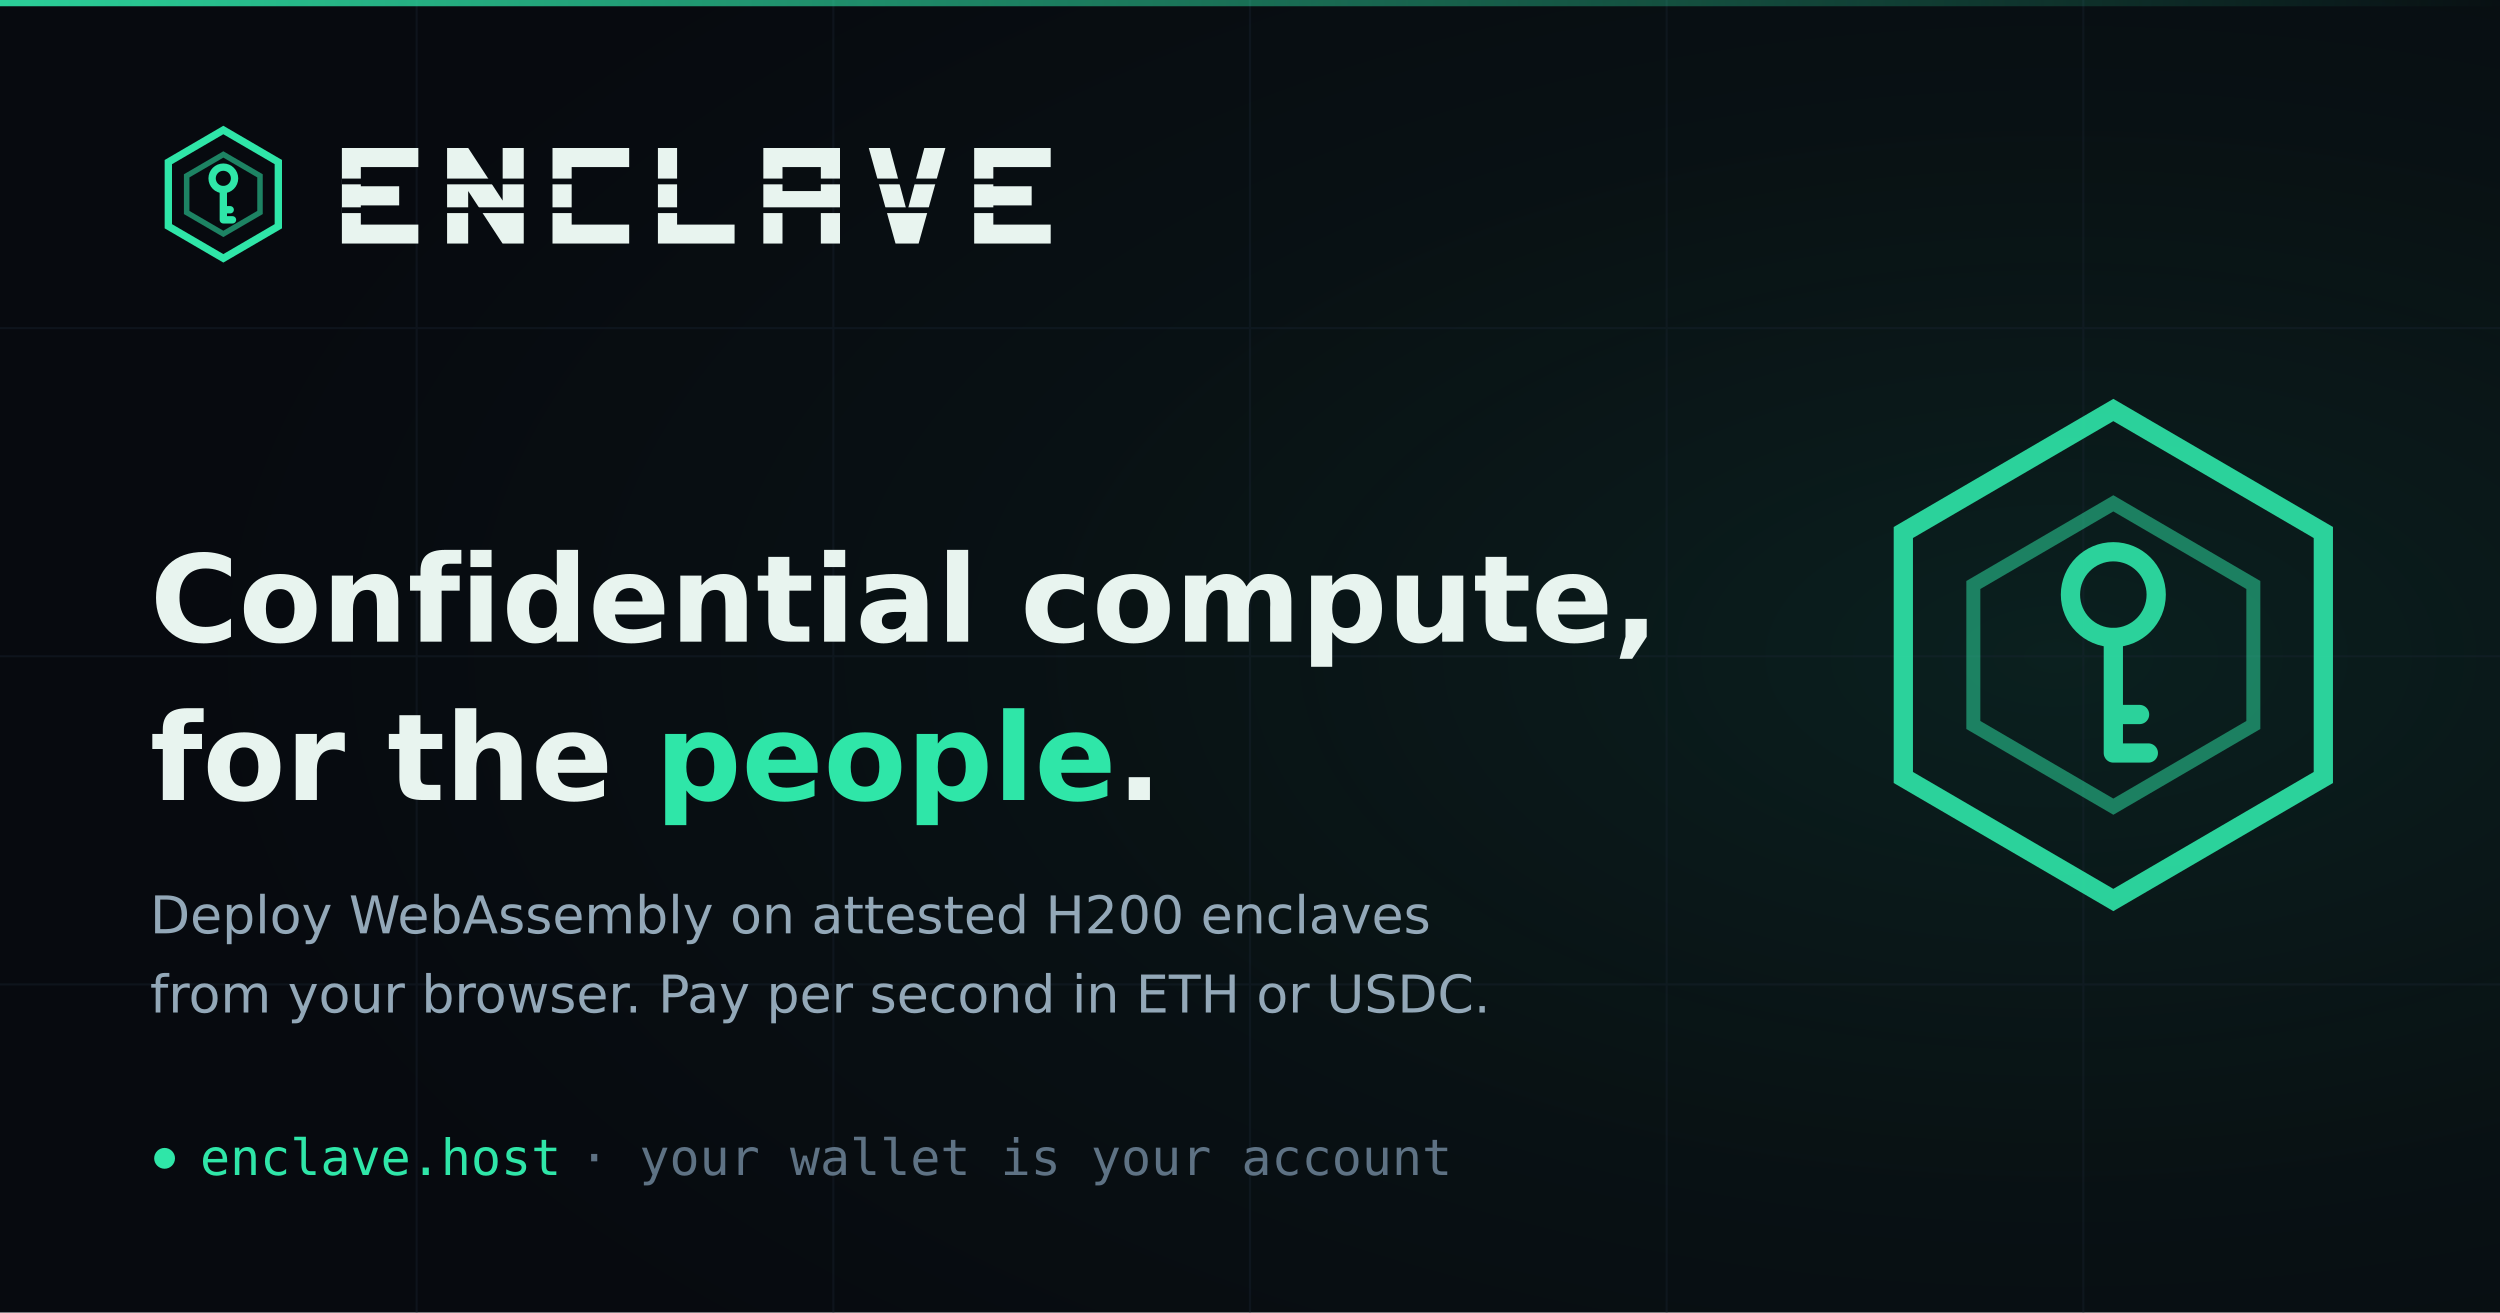
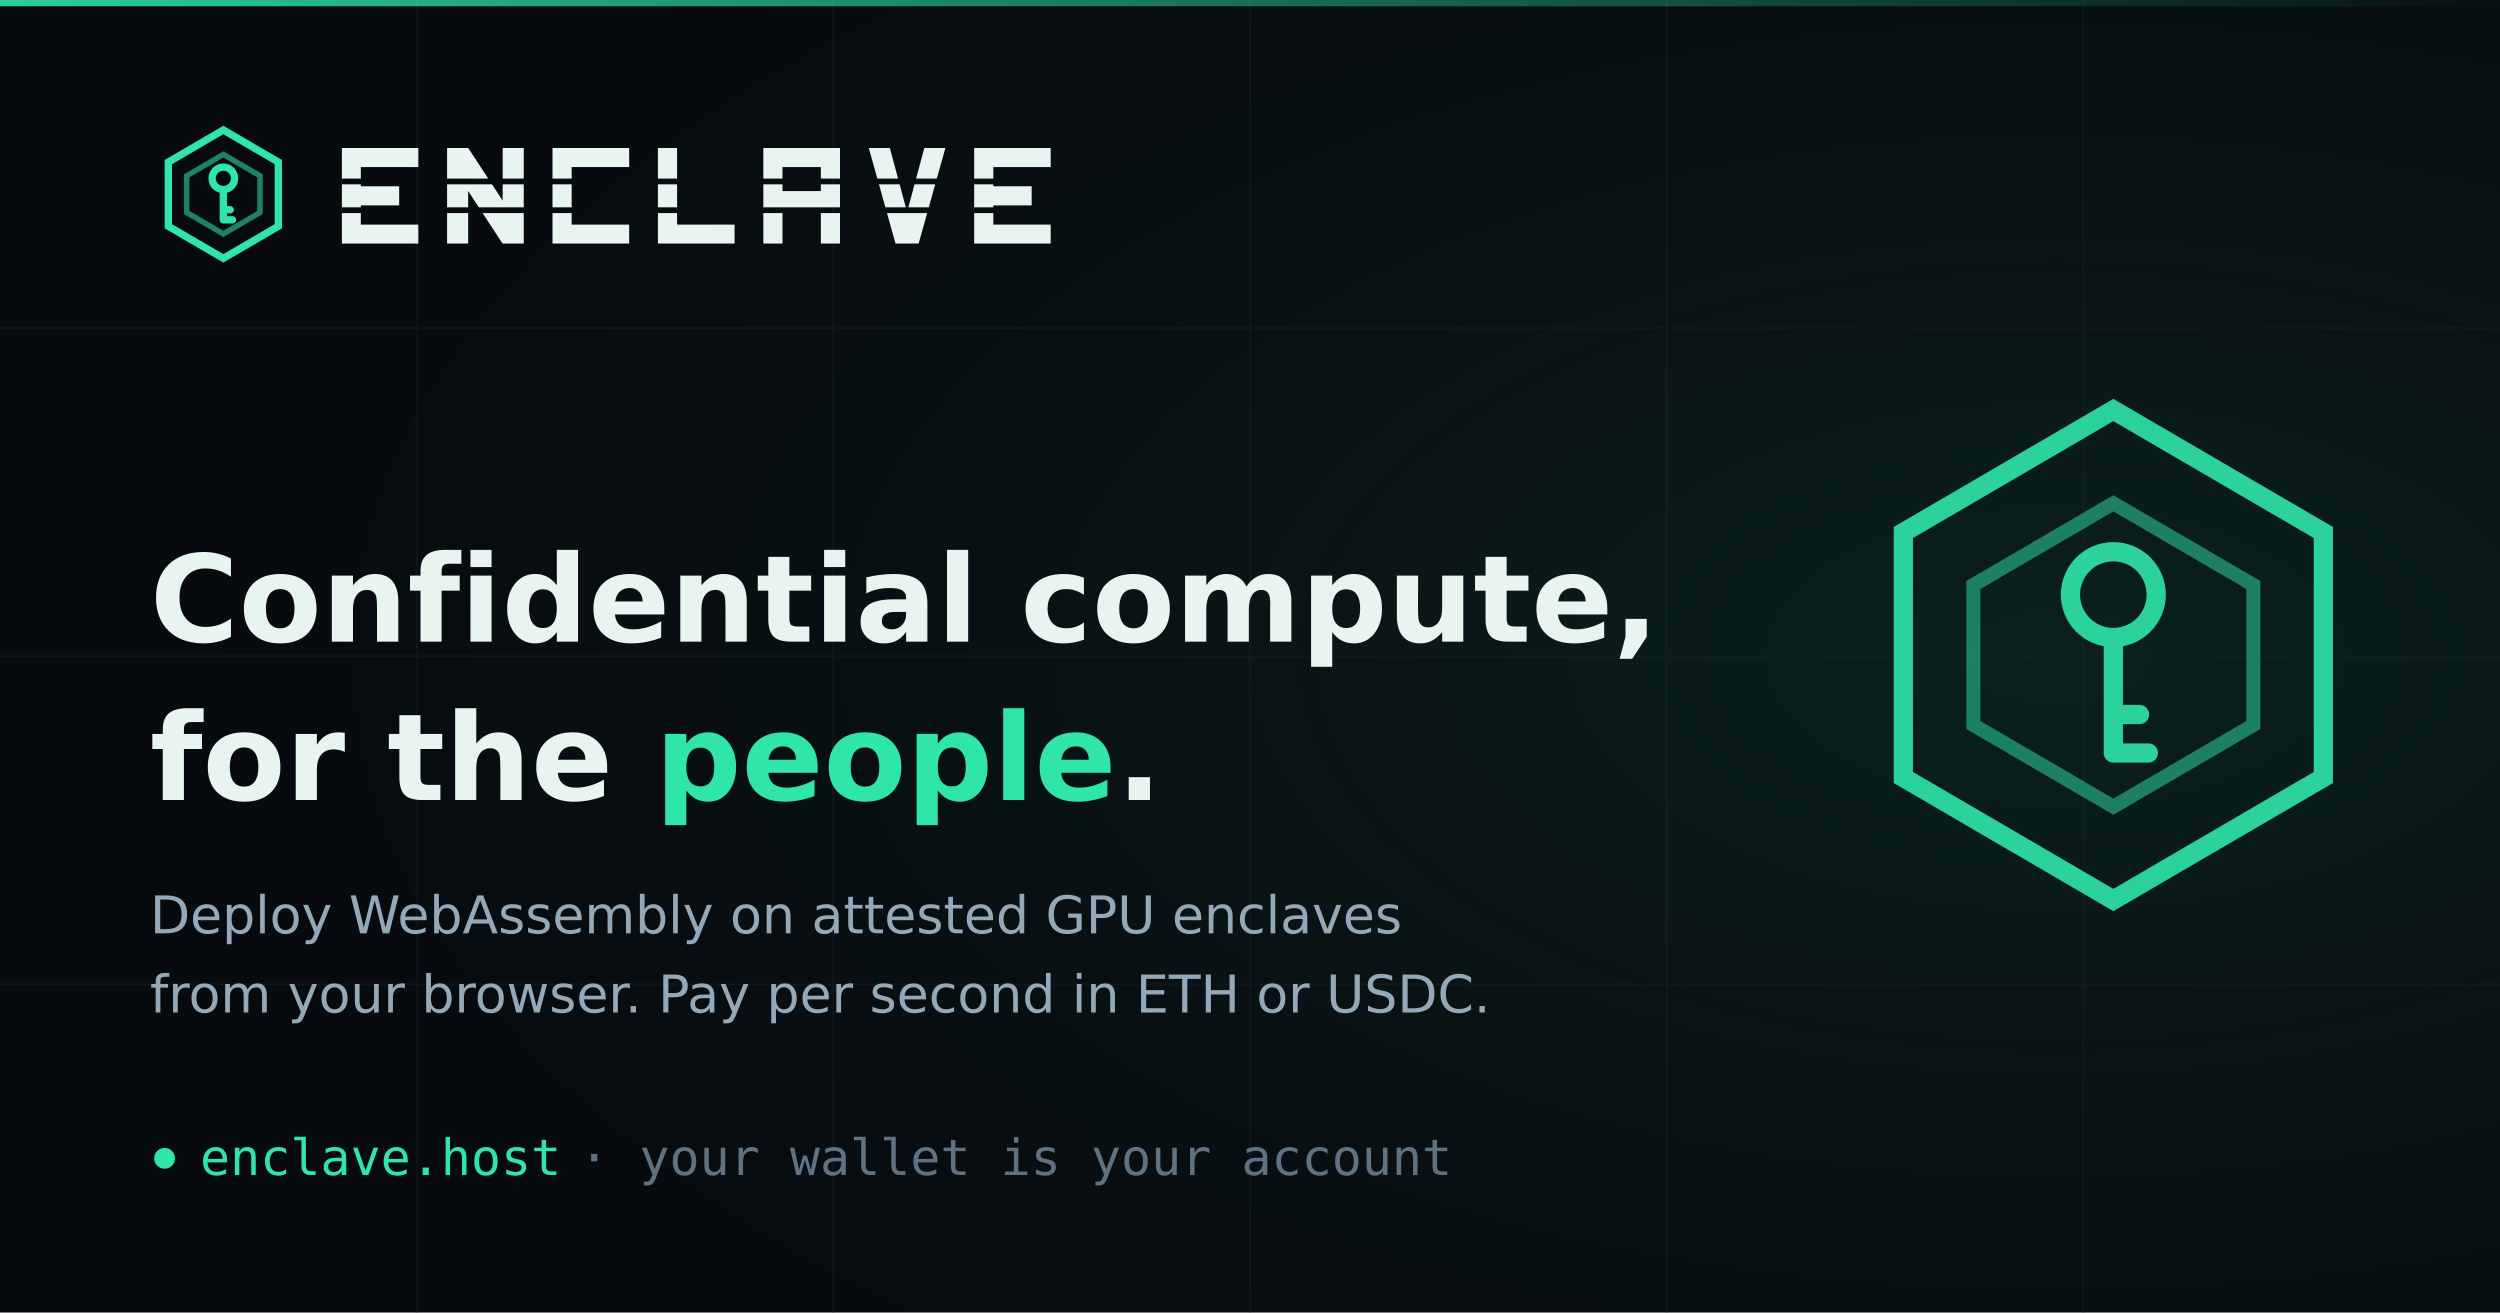
<svg xmlns="http://www.w3.org/2000/svg" width="1200" height="630" viewBox="0 0 1200 630">
  <defs>
    <radialGradient id="glow" cx="0.82" cy="0.5" r="0.75">
      <stop offset="0" stop-color="#2FE6A8" stop-opacity="0.10" />
      <stop offset="0.55" stop-color="#2FE6A8" stop-opacity="0.03" />
      <stop offset="1" stop-color="#2FE6A8" stop-opacity="0" />
    </radialGradient>
    <linearGradient id="edge" x1="0" y1="0" x2="1" y2="0">
      <stop offset="0" stop-color="#2FE6A8" stop-opacity="0.9" />
      <stop offset="1" stop-color="#2FE6A8" stop-opacity="0" />
    </linearGradient>
    <mask id="wmk">
      <rect width="148" height="20" fill="#fff" />
      <rect y="6.4" width="148" height="1.2" fill="#000" />
      <rect y="12.4" width="148" height="1.2" fill="#000" />
    </mask>
  </defs>
  <rect width="1200" height="630" fill="#070A0F" />
  <rect width="1200" height="630" fill="url(#glow)" />
  <g stroke="#1A2634" stroke-width="1" opacity="0.35">
    <path d="M0 157.5H1200M0 315H1200M0 472.5H1200" />
    <path d="M200 0V630M400 0V630M600 0V630M800 0V630M1000 0V630" />
  </g>
  <rect x="0" y="0" width="1200" height="3" fill="url(#edge)" />
  <g transform="translate(72,58) scale(2.2)" fill="none" stroke="#2FE6A8">
    <path d="M16 2 28 9v14L16 30 4 23V9z" stroke-width="1.6" />
    <path d="M16 7.333 24 12v8L16 24.667 8 20v-8z" stroke-width="1.2" opacity=".55" />
    <circle cx="16" cy="12.55" r="2.45" stroke-width="1.6" />
    <path d="M16 15v6.6M16 21.6h2M16 19.4h1.5" stroke-width="1.6" stroke-linecap="round" />
  </g>
  <g transform="translate(164,71) scale(2.3)" fill="#E8F4EF">
    <path mask="url(#wmk)" d="M0 0h16v4h-16zM0 8h12v4h-12zM0 16h16v4h-16zM0 0h4v20h-4zM22 20V0h4.4l7.2 11V0h4.4v20h-4.4l-7.2-11v11zM44 0h16v4h-16zM44 16h16v4h-16zM44 0h4v20h-4zM66 0h4v20h-4zM66 16h16v4h-16zM88 0h16v4h-16zM88 0h4v20h-4zM100 0h4v20h-4zM92 9h8v4h-8zM110 0h4.4l3.6 13.4 3.6-13.4H126l-5.6 20h-4.8zM132 0h16v4h-16zM132 8h12v4h-12zM132 16h16v4h-16zM132 0h4v20h-4z" />
  </g>
  <text x="72" y="308" font-family="DejaVu Sans" font-size="58" font-weight="bold" fill="#E8F4EF">Confidential compute,</text>
  <text x="72" y="384" font-family="DejaVu Sans" font-size="58" font-weight="bold" fill="#E8F4EF">for the <tspan fill="#2FE6A8">people</tspan>.</text>
-   <text x="72" y="448" font-family="DejaVu Sans" font-size="25" fill="#93A8B8">Deploy WebAssembly on attested H200 enclaves</text>
+   <text x="72" y="448" font-family="DejaVu Sans" font-size="25" fill="#93A8B8">Deploy WebAssembly on attested GPU enclaves</text>
  <text x="72" y="486" font-family="DejaVu Sans" font-size="25" fill="#93A8B8">from your browser. Pay per second in ETH or USDC.</text>
  <circle cx="79" cy="556" r="5" fill="#2FE6A8" />
  <text x="96" y="564" font-family="DejaVu Sans Mono" font-size="24" fill="#2FE6A8">enclave.host</text>
  <text x="278" y="564" font-family="DejaVu Sans Mono" font-size="24" fill="#5E7284">· your wallet is your account</text>
  <g transform="translate(880,180) scale(8.4)" fill="none" stroke="#2FE6A8" opacity="0.9">
    <path d="M16 2 28 9v14L16 30 4 23V9z" stroke-width="1.1" />
    <path d="M16 7.333 24 12v8L16 24.667 8 20v-8z" stroke-width="0.8" opacity=".55" />
    <circle cx="16" cy="12.55" r="2.45" stroke-width="1.1" />
    <path d="M16 15v6.6M16 21.6h2M16 19.4h1.5" stroke-width="1.1" stroke-linecap="round" />
  </g>
</svg>
